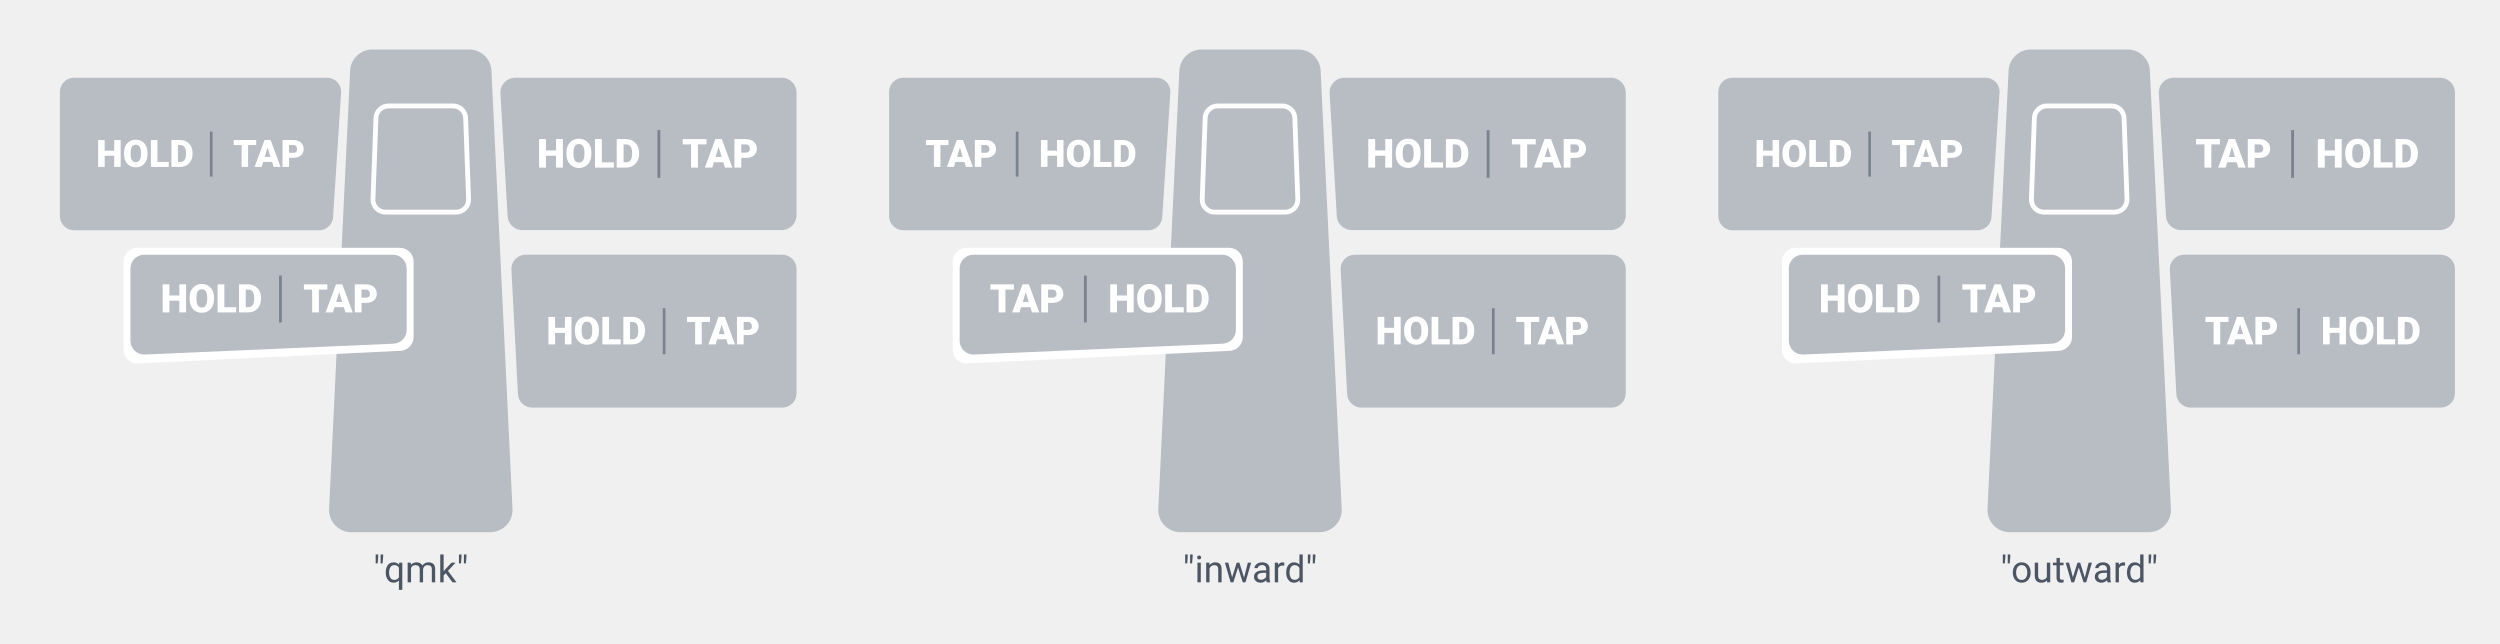
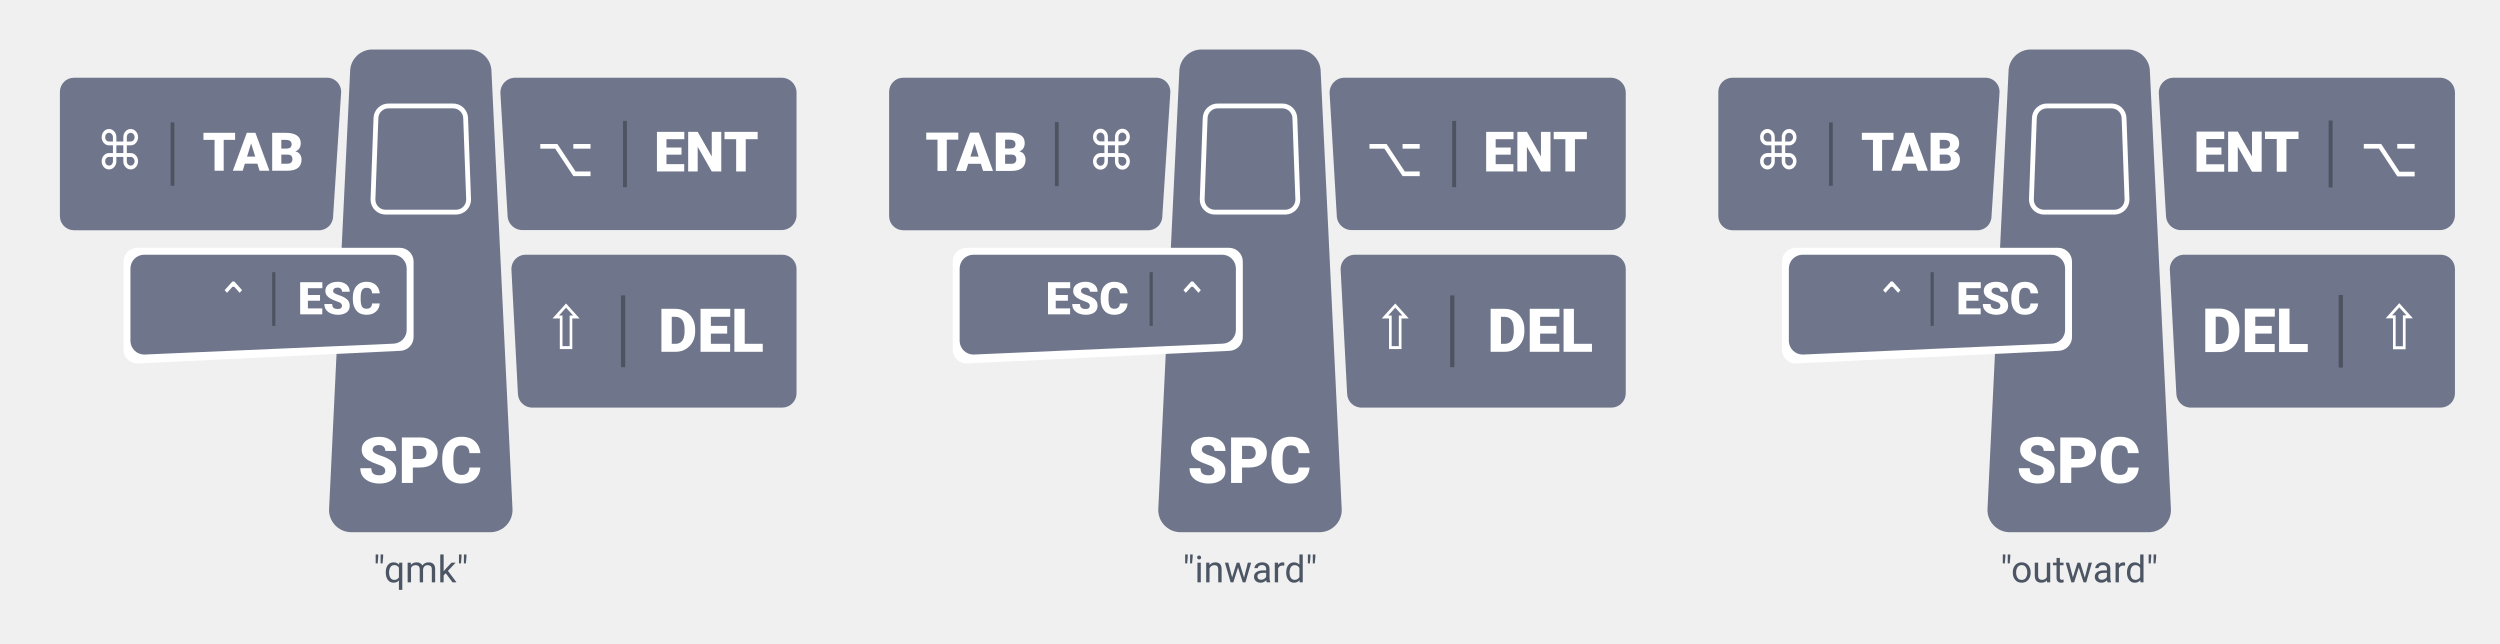
<svg xmlns="http://www.w3.org/2000/svg" width="808.0" height="208.0" viewBox="0 0 808.0 208.0">
  <defs>
</defs>
-   <path fill="#B8BCC3" d="M 113.154 23.192 A 7.2 7.2 0 0 1 120.7 16.0 L 151.3 16.0 A 7.2 7.2 0 0 1 158.846 23.192 L 165.654 164.808 A 7.2 7.2 0 0 1 158.8 172.0 L 113.2 172.0 A 7.2 7.2 0 0 1 106.346 164.808 Z" />
-   <path fill="#B8BCC3" d="M 19.36 29.68 A 4.56 4.56 0 0 1 23.92 25.12 L 106.0 25.12 A 4.56 4.56 0 0 1 110.265 29.67 L 107.663 69.867 A 4.56 4.56 0 0 1 102.808 74.417 L 23.92 74.417 A 4.56 4.56 0 0 1 19.36 69.857 Z" />
-   <text x="31.065" y="49.769" font-size="12.24" text-anchor="start" dominant-baseline="central" font-family="'Roboto Black', 'Arial Black', sans-serif" fill="#FFFFFF" opacity="1.0">HOLD </text>
-   <text x="64.96" y="49.769" font-size="12.24" text-anchor="start" dominant-baseline="central" font-family="'DejaVu Sans Condensed', 'DejaVu Sans', 'Apple Symbols', sans-serif" fill="#7a828f" opacity="1.0">│ </text>
-   <text x="75.317" y="49.769" font-size="12.24" text-anchor="start" dominant-baseline="central" font-family="'Roboto Black', 'Arial Black', sans-serif" fill="#FFFFFF" opacity="1.0">TAP</text>
-   <path fill="#FFFFFF" d="M 39.928 84.552 A 4.464 4.464 0 0 1 44.392 80.088 L 129.208 80.088 A 4.464 4.464 0 0 1 133.672 84.552 L 133.672 108.711 A 4.464 4.464 0 0 1 129.213 113.39 L 44.387 117.472 A 4.464 4.464 0 0 1 39.928 113.223 Z" />
-   <path fill="#B8BCC3" d="M 42.16 86.784 A 4.464 4.464 0 0 1 46.624 82.32 L 126.976 82.32 A 4.464 4.464 0 0 1 131.44 86.784 L 131.44 106.426 A 4.464 4.464 0 0 1 126.98 111.084 L 46.62 114.591 A 4.464 4.464 0 0 1 42.16 110.321 Z" />
-   <text x="51.873" y="96.605" font-size="12.754" text-anchor="start" dominant-baseline="central" font-family="'Roboto Black', 'Arial Black', sans-serif" fill="#FFFFFF" opacity="1.0">HOLD </text>
-   <text x="87.192" y="96.605" font-size="12.754" text-anchor="start" dominant-baseline="central" font-family="'DejaVu Sans Condensed', 'DejaVu Sans', 'Apple Symbols', sans-serif" fill="#7a828f" opacity="1.0">│ </text>
-   <text x="97.985" y="96.605" font-size="12.754" text-anchor="start" dominant-baseline="central" font-family="'Roboto Black', 'Arial Black', sans-serif" fill="#FFFFFF" opacity="1.0">TAP</text>
-   <path fill="#B8BCC3" d="M 161.72 29.912 A 4.8 4.8 0 0 1 166.24 25.12 L 252.64 25.12 A 4.8 4.8 0 0 1 257.44 29.92 L 257.44 69.551 A 4.8 4.8 0 0 1 252.64 74.351 L 169.12 74.351 A 4.8 4.8 0 0 1 164.04 69.559 Z" />
-   <text x="173.527" y="49.735" font-size="12.968" text-anchor="start" dominant-baseline="central" font-family="'Roboto Black', 'Arial Black', sans-serif" fill="#FFFFFF" opacity="1.0">HOLD </text>
-   <text x="209.44" y="49.735" font-size="12.968" text-anchor="start" dominant-baseline="central" font-family="'DejaVu Sans Condensed', 'DejaVu Sans', 'Apple Symbols', sans-serif" fill="#7a828f" opacity="1.0">│ </text>
-   <text x="220.413" y="49.735" font-size="12.968" text-anchor="start" dominant-baseline="central" font-family="'Roboto Black', 'Arial Black', sans-serif" fill="#FFFFFF" opacity="1.0">TAP</text>
-   <path fill="#B8BCC3" d="M 165.282 86.934 A 4.62 4.62 0 0 1 169.66 82.32 L 252.82 82.32 A 4.62 4.62 0 0 1 257.44 86.94 L 257.44 127.112 A 4.62 4.62 0 0 1 252.82 131.732 L 172.247 131.732 A 4.62 4.62 0 0 1 167.386 127.118 Z" />
-   <text x="176.584" y="107.026" font-size="12.515" text-anchor="start" dominant-baseline="central" font-family="'Roboto Black', 'Arial Black', sans-serif" fill="#FFFFFF" opacity="1.0">HOLD </text>
-   <text x="211.24" y="107.026" font-size="12.515" text-anchor="start" dominant-baseline="central" font-family="'DejaVu Sans Condensed', 'DejaVu Sans', 'Apple Symbols', sans-serif" fill="#7a828f" opacity="1.0">│ </text>
-   <text x="221.829" y="107.026" font-size="12.515" text-anchor="start" dominant-baseline="central" font-family="'Roboto Black', 'Arial Black', sans-serif" fill="#FFFFFF" opacity="1.0">TAP</text>
-   <path fill="#B8BCC3" stroke="#FFFFFF" stroke-width="1.56" d="M 121.501 38.293 A 4.056 4.056 0 0 1 125.704 34.24 L 146.296 34.24 A 4.056 4.056 0 0 1 150.499 38.293 L 151.453 64.507 A 4.056 4.056 0 0 1 147.544 68.56 L 124.456 68.56 A 4.056 4.056 0 0 1 120.547 64.507 Z" />
+   <path fill="#6F768B" d="M 113.154 23.192 A 7.2 7.2 0 0 1 120.7 16.0 L 151.3 16.0 A 7.2 7.2 0 0 1 158.846 23.192 L 165.654 164.808 A 7.2 7.2 0 0 1 158.8 172.0 L 113.2 172.0 A 7.2 7.2 0 0 1 106.346 164.808 Z" />
+   <text x="115.812" y="149.014" font-size="20.681" text-anchor="start" dominant-baseline="central" font-family="'Roboto Black', 'Arial Black', sans-serif" fill="white" opacity="1.0">SPC</text>
+   <path fill="#6F768B" d="M 19.36 29.68 A 4.56 4.56 0 0 1 23.92 25.12 L 106.0 25.12 A 4.56 4.56 0 0 1 110.265 29.67 L 107.663 69.867 A 4.56 4.56 0 0 1 102.808 74.417 L 23.92 74.417 A 4.56 4.56 0 0 1 19.36 69.857 Z" />
+   <text x="30.985" y="48.812" font-size="17.227" text-anchor="start" dominant-baseline="central" font-family="'DejaVu Sans Condensed', 'DejaVu Sans', 'Apple Symbols', sans-serif" fill="white" opacity="1.0">⌘ </text>
+   <text x="51.083" y="49.769" font-size="17.227" text-anchor="start" dominant-baseline="central" font-family="'DejaVu Sans Condensed', 'DejaVu Sans', 'Apple Symbols', sans-serif" fill="#4e5361" opacity="1.0">│ </text>
+   <text x="65.439" y="49.29" font-size="17.227" text-anchor="start" dominant-baseline="central" font-family="'Roboto Black', 'Arial Black', sans-serif" fill="white" opacity="1.0">TAB</text>
+   <path fill="white" d="M 39.928 84.552 A 4.464 4.464 0 0 1 44.392 80.088 L 129.208 80.088 A 4.464 4.464 0 0 1 133.672 84.552 L 133.672 108.711 A 4.464 4.464 0 0 1 129.213 113.39 L 44.387 117.472 A 4.464 4.464 0 0 1 39.928 113.223 Z" />
+   <path fill="#6F768B" d="M 42.16 86.784 A 4.464 4.464 0 0 1 46.624 82.32 L 126.976 82.32 A 4.464 4.464 0 0 1 131.44 86.784 L 131.44 106.426 A 4.464 4.464 0 0 1 126.98 111.084 L 46.62 114.591 A 4.464 4.464 0 0 1 42.16 110.321 Z" />
+   <text x="69.918" y="96.605" font-size="14.609" text-anchor="start" dominant-baseline="central" font-family="'DejaVu Sans Condensed', 'DejaVu Sans', 'Apple Symbols', sans-serif" fill="white" opacity="1.0">⌃ </text>
+   <text x="84.527" y="96.605" font-size="14.609" text-anchor="start" dominant-baseline="central" font-family="'DejaVu Sans Condensed', 'DejaVu Sans', 'Apple Symbols', sans-serif" fill="#4e5361" opacity="1.0">│ </text>
+   <text x="96.215" y="96.605" font-size="14.609" text-anchor="start" dominant-baseline="central" font-family="'Roboto Black', 'Arial Black', sans-serif" fill="white" opacity="1.0">ESC</text>
+   <path fill="#6F768B" d="M 161.72 29.912 A 4.8 4.8 0 0 1 166.24 25.12 L 252.64 25.12 A 4.8 4.8 0 0 1 257.44 29.92 L 257.44 69.551 A 4.8 4.8 0 0 1 252.64 74.351 L 169.12 74.351 A 4.8 4.8 0 0 1 164.04 69.559 Z" />
+   <text x="173.381" y="50.684" font-size="18.029" text-anchor="start" dominant-baseline="central" font-family="'DejaVu Sans Condensed', 'DejaVu Sans', 'Apple Symbols', sans-serif" fill="white" opacity="1.0">⌥ </text>
+   <text x="197.104" y="49.735" font-size="18.029" text-anchor="start" dominant-baseline="central" font-family="'DejaVu Sans Condensed', 'DejaVu Sans', 'Apple Symbols', sans-serif" fill="#4e5361" opacity="1.0">│ </text>
+   <text x="211.338" y="49.261" font-size="18.029" text-anchor="start" dominant-baseline="central" font-family="'Roboto Black', 'Arial Black', sans-serif" fill="white" opacity="1.0">ENT</text>
+   <path fill="#6F768B" d="M 165.282 86.934 A 4.62 4.62 0 0 1 169.66 82.32 L 252.82 82.32 A 4.62 4.62 0 0 1 257.44 86.94 L 257.44 127.112 A 4.62 4.62 0 0 1 252.82 131.732 L 172.247 131.732 A 4.62 4.62 0 0 1 167.386 127.118 Z" />
+   <text x="175.574" y="106.049" font-size="19.543" text-anchor="start" dominant-baseline="central" font-family="'DejaVu Sans Condensed', 'DejaVu Sans', 'Apple Symbols', sans-serif" fill="white" opacity="1.0">⇧ </text>
+   <text x="196.094" y="107.026" font-size="19.543" text-anchor="start" dominant-baseline="central" font-family="'DejaVu Sans Condensed', 'DejaVu Sans', 'Apple Symbols', sans-serif" fill="#4e5361" opacity="1.0">│ </text>
+   <text x="212.706" y="107.026" font-size="19.543" text-anchor="start" dominant-baseline="central" font-family="'Roboto Black', 'Arial Black', sans-serif" fill="white" opacity="1.0">DEL</text>
+   <path fill="#6F768B" stroke="white" stroke-width="1.56" d="M 121.501 38.293 A 4.056 4.056 0 0 1 125.704 34.24 L 146.296 34.24 A 4.056 4.056 0 0 1 150.499 38.293 L 151.453 64.507 A 4.056 4.056 0 0 1 147.544 68.56 L 124.456 68.56 A 4.056 4.056 0 0 1 120.547 64.507 Z" />
  <text x="136.0" y="180.0" font-size="12.0" text-anchor="middle" dominant-baseline="text-before-edge" font-family="Roboto, sans-serif" fill="#4B5563">"qmk"</text>
-   <path fill="#B8BCC3" d="M 381.154 23.192 A 7.2 7.2 0 0 1 388.7 16.0 L 419.3 16.0 A 7.2 7.2 0 0 1 426.846 23.192 L 433.654 164.808 A 7.2 7.2 0 0 1 426.8 172.0 L 381.2 172.0 A 7.2 7.2 0 0 1 374.346 164.808 Z" />
-   <path fill="#B8BCC3" d="M 287.36 29.68 A 4.56 4.56 0 0 1 291.92 25.12 L 374.0 25.12 A 4.56 4.56 0 0 1 378.265 29.67 L 375.663 69.867 A 4.56 4.56 0 0 1 370.808 74.417 L 291.92 74.417 A 4.56 4.56 0 0 1 287.36 69.857 Z" />
-   <text x="299.065" y="49.769" font-size="12.24" text-anchor="start" dominant-baseline="central" font-family="'Roboto Black', 'Arial Black', sans-serif" fill="#FFFFFF" opacity="1.0">TAP </text>
-   <text x="325.428" y="49.769" font-size="12.24" text-anchor="start" dominant-baseline="central" font-family="'DejaVu Sans Condensed', 'DejaVu Sans', 'Apple Symbols', sans-serif" fill="#7a828f" opacity="1.0">│ </text>
-   <text x="335.785" y="49.769" font-size="12.24" text-anchor="start" dominant-baseline="central" font-family="'Roboto Black', 'Arial Black', sans-serif" fill="#FFFFFF" opacity="1.0">HOLD</text>
-   <path fill="#FFFFFF" d="M 307.928 84.552 A 4.464 4.464 0 0 1 312.392 80.088 L 397.208 80.088 A 4.464 4.464 0 0 1 401.672 84.552 L 401.672 108.711 A 4.464 4.464 0 0 1 397.213 113.39 L 312.387 117.472 A 4.464 4.464 0 0 1 307.928 113.223 Z" />
-   <path fill="#B8BCC3" d="M 310.16 86.784 A 4.464 4.464 0 0 1 314.624 82.32 L 394.976 82.32 A 4.464 4.464 0 0 1 399.44 86.784 L 399.44 106.426 A 4.464 4.464 0 0 1 394.98 111.084 L 314.62 114.591 A 4.464 4.464 0 0 1 310.16 110.321 Z" />
-   <text x="319.873" y="96.605" font-size="12.754" text-anchor="start" dominant-baseline="central" font-family="'Roboto Black', 'Arial Black', sans-serif" fill="#FFFFFF" opacity="1.0">TAP </text>
-   <text x="347.344" y="96.605" font-size="12.754" text-anchor="start" dominant-baseline="central" font-family="'DejaVu Sans Condensed', 'DejaVu Sans', 'Apple Symbols', sans-serif" fill="#7a828f" opacity="1.0">│ </text>
-   <text x="358.136" y="96.605" font-size="12.754" text-anchor="start" dominant-baseline="central" font-family="'Roboto Black', 'Arial Black', sans-serif" fill="#FFFFFF" opacity="1.0">HOLD</text>
-   <path fill="#B8BCC3" d="M 429.72 29.912 A 4.8 4.8 0 0 1 434.24 25.12 L 520.64 25.12 A 4.8 4.8 0 0 1 525.44 29.92 L 525.44 69.551 A 4.8 4.8 0 0 1 520.64 74.351 L 437.12 74.351 A 4.8 4.8 0 0 1 432.04 69.559 Z" />
-   <text x="441.527" y="49.735" font-size="12.968" text-anchor="start" dominant-baseline="central" font-family="'Roboto Black', 'Arial Black', sans-serif" fill="#FFFFFF" opacity="1.0">HOLD </text>
-   <text x="477.44" y="49.735" font-size="12.968" text-anchor="start" dominant-baseline="central" font-family="'DejaVu Sans Condensed', 'DejaVu Sans', 'Apple Symbols', sans-serif" fill="#7a828f" opacity="1.0">│ </text>
-   <text x="488.413" y="49.735" font-size="12.968" text-anchor="start" dominant-baseline="central" font-family="'Roboto Black', 'Arial Black', sans-serif" fill="#FFFFFF" opacity="1.0">TAP</text>
-   <path fill="#B8BCC3" d="M 433.282 86.934 A 4.62 4.62 0 0 1 437.66 82.32 L 520.82 82.32 A 4.62 4.62 0 0 1 525.44 86.94 L 525.44 127.112 A 4.62 4.62 0 0 1 520.82 131.732 L 440.247 131.732 A 4.62 4.62 0 0 1 435.386 127.118 Z" />
-   <text x="444.584" y="107.026" font-size="12.515" text-anchor="start" dominant-baseline="central" font-family="'Roboto Black', 'Arial Black', sans-serif" fill="#FFFFFF" opacity="1.0">HOLD </text>
-   <text x="479.24" y="107.026" font-size="12.515" text-anchor="start" dominant-baseline="central" font-family="'DejaVu Sans Condensed', 'DejaVu Sans', 'Apple Symbols', sans-serif" fill="#7a828f" opacity="1.0">│ </text>
-   <text x="489.829" y="107.026" font-size="12.515" text-anchor="start" dominant-baseline="central" font-family="'Roboto Black', 'Arial Black', sans-serif" fill="#FFFFFF" opacity="1.0">TAP</text>
-   <path fill="#B8BCC3" stroke="#FFFFFF" stroke-width="1.56" d="M 389.501 38.293 A 4.056 4.056 0 0 1 393.704 34.24 L 414.296 34.24 A 4.056 4.056 0 0 1 418.499 38.293 L 419.453 64.507 A 4.056 4.056 0 0 1 415.544 68.56 L 392.456 68.56 A 4.056 4.056 0 0 1 388.547 64.507 Z" />
+   <path fill="#6F768B" d="M 381.154 23.192 A 7.2 7.2 0 0 1 388.7 16.0 L 419.3 16.0 A 7.2 7.2 0 0 1 426.846 23.192 L 433.654 164.808 A 7.2 7.2 0 0 1 426.8 172.0 L 381.2 172.0 A 7.2 7.2 0 0 1 374.346 164.808 Z" />
+   <text x="383.812" y="149.014" font-size="20.681" text-anchor="start" dominant-baseline="central" font-family="'Roboto Black', 'Arial Black', sans-serif" fill="white" opacity="1.0">SPC</text>
+   <path fill="#6F768B" d="M 287.36 29.68 A 4.56 4.56 0 0 1 291.92 25.12 L 374.0 25.12 A 4.56 4.56 0 0 1 378.265 29.67 L 375.663 69.867 A 4.56 4.56 0 0 1 370.808 74.417 L 291.92 74.417 A 4.56 4.56 0 0 1 287.36 69.857 Z" />
+   <text x="299.045" y="49.284" font-size="17.442" text-anchor="start" dominant-baseline="central" font-family="'Roboto Black', 'Arial Black', sans-serif" fill="white" opacity="1.0">TAB </text>
+   <text x="336.836" y="49.769" font-size="17.442" text-anchor="start" dominant-baseline="central" font-family="'DejaVu Sans Condensed', 'DejaVu Sans', 'Apple Symbols', sans-serif" fill="#4e5361" opacity="1.0">│ </text>
+   <text x="351.371" y="48.8" font-size="17.442" text-anchor="start" dominant-baseline="central" font-family="'DejaVu Sans Condensed', 'DejaVu Sans', 'Apple Symbols', sans-serif" fill="white" opacity="1.0">⌘</text>
+   <path fill="white" d="M 307.928 84.552 A 4.464 4.464 0 0 1 312.392 80.088 L 397.208 80.088 A 4.464 4.464 0 0 1 401.672 84.552 L 401.672 108.711 A 4.464 4.464 0 0 1 397.213 113.39 L 312.387 117.472 A 4.464 4.464 0 0 1 307.928 113.223 Z" />
+   <path fill="#6F768B" d="M 310.16 86.784 A 4.464 4.464 0 0 1 314.624 82.32 L 394.976 82.32 A 4.464 4.464 0 0 1 399.44 86.784 L 399.44 106.426 A 4.464 4.464 0 0 1 394.98 111.084 L 314.62 114.591 A 4.464 4.464 0 0 1 310.16 110.321 Z" />
+   <text x="337.918" y="96.605" font-size="14.609" text-anchor="start" dominant-baseline="central" font-family="'Roboto Black', 'Arial Black', sans-serif" fill="white" opacity="1.0">ESC </text>
+   <text x="368.111" y="96.605" font-size="14.609" text-anchor="start" dominant-baseline="central" font-family="'DejaVu Sans Condensed', 'DejaVu Sans', 'Apple Symbols', sans-serif" fill="#4e5361" opacity="1.0">│ </text>
+   <text x="379.798" y="96.605" font-size="14.609" text-anchor="start" dominant-baseline="central" font-family="'DejaVu Sans Condensed', 'DejaVu Sans', 'Apple Symbols', sans-serif" fill="white" opacity="1.0">⌃</text>
+   <path fill="#6F768B" d="M 429.72 29.912 A 4.8 4.8 0 0 1 434.24 25.12 L 520.64 25.12 A 4.8 4.8 0 0 1 525.44 29.92 L 525.44 69.551 A 4.8 4.8 0 0 1 520.64 74.351 L 437.12 74.351 A 4.8 4.8 0 0 1 432.04 69.559 Z" />
+   <text x="441.381" y="50.684" font-size="18.029" text-anchor="start" dominant-baseline="central" font-family="'DejaVu Sans Condensed', 'DejaVu Sans', 'Apple Symbols', sans-serif" fill="white" opacity="1.0">⌥ </text>
+   <text x="465.104" y="49.735" font-size="18.029" text-anchor="start" dominant-baseline="central" font-family="'DejaVu Sans Condensed', 'DejaVu Sans', 'Apple Symbols', sans-serif" fill="#4e5361" opacity="1.0">│ </text>
+   <text x="479.338" y="49.261" font-size="18.029" text-anchor="start" dominant-baseline="central" font-family="'Roboto Black', 'Arial Black', sans-serif" fill="white" opacity="1.0">ENT</text>
+   <path fill="#6F768B" d="M 433.282 86.934 A 4.62 4.62 0 0 1 437.66 82.32 L 520.82 82.32 A 4.62 4.62 0 0 1 525.44 86.94 L 525.44 127.112 A 4.62 4.62 0 0 1 520.82 131.732 L 440.247 131.732 A 4.62 4.62 0 0 1 435.386 127.118 Z" />
+   <text x="443.574" y="106.049" font-size="19.543" text-anchor="start" dominant-baseline="central" font-family="'DejaVu Sans Condensed', 'DejaVu Sans', 'Apple Symbols', sans-serif" fill="white" opacity="1.0">⇧ </text>
+   <text x="464.094" y="107.026" font-size="19.543" text-anchor="start" dominant-baseline="central" font-family="'DejaVu Sans Condensed', 'DejaVu Sans', 'Apple Symbols', sans-serif" fill="#4e5361" opacity="1.0">│ </text>
+   <text x="480.706" y="107.026" font-size="19.543" text-anchor="start" dominant-baseline="central" font-family="'Roboto Black', 'Arial Black', sans-serif" fill="white" opacity="1.0">DEL</text>
+   <path fill="#6F768B" stroke="white" stroke-width="1.56" d="M 389.501 38.293 A 4.056 4.056 0 0 1 393.704 34.24 L 414.296 34.24 A 4.056 4.056 0 0 1 418.499 38.293 L 419.453 64.507 A 4.056 4.056 0 0 1 415.544 68.56 L 392.456 68.56 A 4.056 4.056 0 0 1 388.547 64.507 Z" />
  <text x="404.0" y="180.0" font-size="12.0" text-anchor="middle" dominant-baseline="text-before-edge" font-family="Roboto, sans-serif" fill="#4B5563">"inward"</text>
-   <path fill="#B8BCC3" d="M 649.154 23.192 A 7.2 7.2 0 0 1 656.7 16.0 L 687.3 16.0 A 7.2 7.2 0 0 1 694.846 23.192 L 701.654 164.808 A 7.2 7.2 0 0 1 694.8 172.0 L 649.2 172.0 A 7.2 7.2 0 0 1 642.346 164.808 Z" />
-   <path fill="#B8BCC3" d="M 555.36 29.68 A 4.56 4.56 0 0 1 559.92 25.12 L 642 25.12 A 4.56 4.56 0 0 1 646.265 29.67 L 643.663 69.867 A 4.56 4.56 0 0 1 638.808 74.417 L 559.92 74.417 A 4.56 4.56 0 0 1 555.36 69.857 Z" />
-   <text x="567.065" y="49.769" font-size="12.24" text-anchor="start" dominant-baseline="central" font-family="'Roboto Black', 'Arial Black', sans-serif" fill="#FFFFFF" opacity="1.0">HOLD </text>
-   <text x="600.96" y="49.769" font-size="12.24" text-anchor="start" dominant-baseline="central" font-family="'DejaVu Sans Condensed', 'DejaVu Sans', 'Apple Symbols', sans-serif" fill="#7a828f" opacity="1.0">│ </text>
-   <text x="611.317" y="49.769" font-size="12.24" text-anchor="start" dominant-baseline="central" font-family="'Roboto Black', 'Arial Black', sans-serif" fill="#FFFFFF" opacity="1.0">TAP</text>
-   <path fill="#FFFFFF" d="M 575.928 84.552 A 4.464 4.464 0 0 1 580.392 80.088 L 665.208 80.088 A 4.464 4.464 0 0 1 669.672 84.552 L 669.672 108.711 A 4.464 4.464 0 0 1 665.213 113.39 L 580.387 117.472 A 4.464 4.464 0 0 1 575.928 113.223 Z" />
-   <path fill="#B8BCC3" d="M 578.16 86.784 A 4.464 4.464 0 0 1 582.624 82.32 L 662.976 82.32 A 4.464 4.464 0 0 1 667.44 86.784 L 667.44 106.426 A 4.464 4.464 0 0 1 662.98 111.084 L 582.62 114.591 A 4.464 4.464 0 0 1 578.16 110.321 Z" />
-   <text x="587.873" y="96.605" font-size="12.754" text-anchor="start" dominant-baseline="central" font-family="'Roboto Black', 'Arial Black', sans-serif" fill="#FFFFFF" opacity="1.0">HOLD </text>
-   <text x="623.192" y="96.605" font-size="12.754" text-anchor="start" dominant-baseline="central" font-family="'DejaVu Sans Condensed', 'DejaVu Sans', 'Apple Symbols', sans-serif" fill="#7a828f" opacity="1.0">│ </text>
-   <text x="633.985" y="96.605" font-size="12.754" text-anchor="start" dominant-baseline="central" font-family="'Roboto Black', 'Arial Black', sans-serif" fill="#FFFFFF" opacity="1.0">TAP</text>
-   <path fill="#B8BCC3" d="M 697.72 29.912 A 4.8 4.8 0 0 1 702.24 25.12 L 788.64 25.12 A 4.8 4.8 0 0 1 793.44 29.92 L 793.44 69.551 A 4.8 4.8 0 0 1 788.64 74.351 L 705.12 74.351 A 4.8 4.8 0 0 1 700.04 69.559 Z" />
-   <text x="709.527" y="49.735" font-size="12.968" text-anchor="start" dominant-baseline="central" font-family="'Roboto Black', 'Arial Black', sans-serif" fill="#FFFFFF" opacity="1.0">TAP </text>
-   <text x="737.459" y="49.735" font-size="12.968" text-anchor="start" dominant-baseline="central" font-family="'DejaVu Sans Condensed', 'DejaVu Sans', 'Apple Symbols', sans-serif" fill="#7a828f" opacity="1.0">│ </text>
-   <text x="748.433" y="49.735" font-size="12.968" text-anchor="start" dominant-baseline="central" font-family="'Roboto Black', 'Arial Black', sans-serif" fill="#FFFFFF" opacity="1.0">HOLD</text>
-   <path fill="#B8BCC3" d="M 701.282 86.934 A 4.62 4.62 0 0 1 705.66 82.32 L 788.82 82.32 A 4.62 4.62 0 0 1 793.44 86.94 L 793.44 127.112 A 4.62 4.62 0 0 1 788.82 131.732 L 708.247 131.732 A 4.62 4.62 0 0 1 703.386 127.118 Z" />
-   <text x="712.584" y="107.026" font-size="12.515" text-anchor="start" dominant-baseline="central" font-family="'Roboto Black', 'Arial Black', sans-serif" fill="#FFFFFF" opacity="1.0">TAP </text>
-   <text x="739.539" y="107.026" font-size="12.515" text-anchor="start" dominant-baseline="central" font-family="'DejaVu Sans Condensed', 'DejaVu Sans', 'Apple Symbols', sans-serif" fill="#7a828f" opacity="1.0">│ </text>
-   <text x="750.128" y="107.026" font-size="12.515" text-anchor="start" dominant-baseline="central" font-family="'Roboto Black', 'Arial Black', sans-serif" fill="#FFFFFF" opacity="1.0">HOLD</text>
-   <path fill="#B8BCC3" stroke="#FFFFFF" stroke-width="1.56" d="M 657.501 38.293 A 4.056 4.056 0 0 1 661.704 34.24 L 682.296 34.24 A 4.056 4.056 0 0 1 686.499 38.293 L 687.453 64.507 A 4.056 4.056 0 0 1 683.544 68.56 L 660.456 68.56 A 4.056 4.056 0 0 1 656.547 64.507 Z" />
+   <path fill="#6F768B" d="M 649.154 23.192 A 7.2 7.2 0 0 1 656.7 16.0 L 687.3 16.0 A 7.2 7.2 0 0 1 694.846 23.192 L 701.654 164.808 A 7.2 7.2 0 0 1 694.8 172.0 L 649.2 172.0 A 7.2 7.2 0 0 1 642.346 164.808 Z" />
+   <text x="651.812" y="149.014" font-size="20.681" text-anchor="start" dominant-baseline="central" font-family="'Roboto Black', 'Arial Black', sans-serif" fill="white" opacity="1.0">SPC</text>
+   <path fill="#6F768B" d="M 555.36 29.68 A 4.56 4.56 0 0 1 559.92 25.12 L 642 25.12 A 4.56 4.56 0 0 1 646.265 29.67 L 643.663 69.867 A 4.56 4.56 0 0 1 638.808 74.417 L 559.92 74.417 A 4.56 4.56 0 0 1 555.36 69.857 Z" />
+   <text x="566.985" y="48.812" font-size="17.227" text-anchor="start" dominant-baseline="central" font-family="'DejaVu Sans Condensed', 'DejaVu Sans', 'Apple Symbols', sans-serif" fill="white" opacity="1.0">⌘ </text>
+   <text x="587.083" y="49.769" font-size="17.227" text-anchor="start" dominant-baseline="central" font-family="'DejaVu Sans Condensed', 'DejaVu Sans', 'Apple Symbols', sans-serif" fill="#4e5361" opacity="1.0">│ </text>
+   <text x="601.439" y="49.29" font-size="17.227" text-anchor="start" dominant-baseline="central" font-family="'Roboto Black', 'Arial Black', sans-serif" fill="white" opacity="1.0">TAB</text>
+   <path fill="white" d="M 575.928 84.552 A 4.464 4.464 0 0 1 580.392 80.088 L 665.208 80.088 A 4.464 4.464 0 0 1 669.672 84.552 L 669.672 108.711 A 4.464 4.464 0 0 1 665.213 113.39 L 580.387 117.472 A 4.464 4.464 0 0 1 575.928 113.223 Z" />
+   <path fill="#6F768B" d="M 578.16 86.784 A 4.464 4.464 0 0 1 582.624 82.32 L 662.976 82.32 A 4.464 4.464 0 0 1 667.44 86.784 L 667.44 106.426 A 4.464 4.464 0 0 1 662.98 111.084 L 582.62 114.591 A 4.464 4.464 0 0 1 578.16 110.321 Z" />
+   <text x="605.918" y="96.605" font-size="14.609" text-anchor="start" dominant-baseline="central" font-family="'DejaVu Sans Condensed', 'DejaVu Sans', 'Apple Symbols', sans-serif" fill="white" opacity="1.0">⌃ </text>
+   <text x="620.527" y="96.605" font-size="14.609" text-anchor="start" dominant-baseline="central" font-family="'DejaVu Sans Condensed', 'DejaVu Sans', 'Apple Symbols', sans-serif" fill="#4e5361" opacity="1.0">│ </text>
+   <text x="632.215" y="96.605" font-size="14.609" text-anchor="start" dominant-baseline="central" font-family="'Roboto Black', 'Arial Black', sans-serif" fill="white" opacity="1.0">ESC</text>
+   <path fill="#6F768B" d="M 697.72 29.912 A 4.8 4.8 0 0 1 702.24 25.12 L 788.64 25.12 A 4.8 4.8 0 0 1 793.44 29.92 L 793.44 69.551 A 4.8 4.8 0 0 1 788.64 74.351 L 705.12 74.351 A 4.8 4.8 0 0 1 700.04 69.559 Z" />
+   <text x="708.936" y="49.255" font-size="18.252" text-anchor="start" dominant-baseline="central" font-family="'Roboto Black', 'Arial Black', sans-serif" fill="white" opacity="1.0">ENT </text>
+   <text x="748.322" y="49.735" font-size="18.252" text-anchor="start" dominant-baseline="central" font-family="'DejaVu Sans Condensed', 'DejaVu Sans', 'Apple Symbols', sans-serif" fill="#4e5361" opacity="1.0">│ </text>
+   <text x="762.731" y="50.696" font-size="18.252" text-anchor="start" dominant-baseline="central" font-family="'DejaVu Sans Condensed', 'DejaVu Sans', 'Apple Symbols', sans-serif" fill="white" opacity="1.0">⌥</text>
+   <path fill="#6F768B" d="M 701.282 86.934 A 4.62 4.62 0 0 1 705.66 82.32 L 788.82 82.32 A 4.62 4.62 0 0 1 793.44 86.94 L 793.44 127.112 A 4.62 4.62 0 0 1 788.82 131.732 L 708.247 131.732 A 4.62 4.62 0 0 1 703.386 127.118 Z" />
+   <text x="711.664" y="107.026" font-size="19.765" text-anchor="start" dominant-baseline="central" font-family="'Roboto Black', 'Arial Black', sans-serif" fill="white" opacity="1.0">DEL </text>
+   <text x="751.193" y="107.026" font-size="19.765" text-anchor="start" dominant-baseline="central" font-family="'DejaVu Sans Condensed', 'DejaVu Sans', 'Apple Symbols', sans-serif" fill="#4e5361" opacity="1.0">│ </text>
+   <text x="767.993" y="106.038" font-size="19.765" text-anchor="start" dominant-baseline="central" font-family="'DejaVu Sans Condensed', 'DejaVu Sans', 'Apple Symbols', sans-serif" fill="white" opacity="1.0">⇧</text>
+   <path fill="#6F768B" stroke="white" stroke-width="1.56" d="M 657.501 38.293 A 4.056 4.056 0 0 1 661.704 34.24 L 682.296 34.24 A 4.056 4.056 0 0 1 686.499 38.293 L 687.453 64.507 A 4.056 4.056 0 0 1 683.544 68.56 L 660.456 68.56 A 4.056 4.056 0 0 1 656.547 64.507 Z" />
  <text x="672.0" y="180.0" font-size="12.0" text-anchor="middle" dominant-baseline="text-before-edge" font-family="Roboto, sans-serif" fill="#4B5563">"outward"</text>
</svg>
